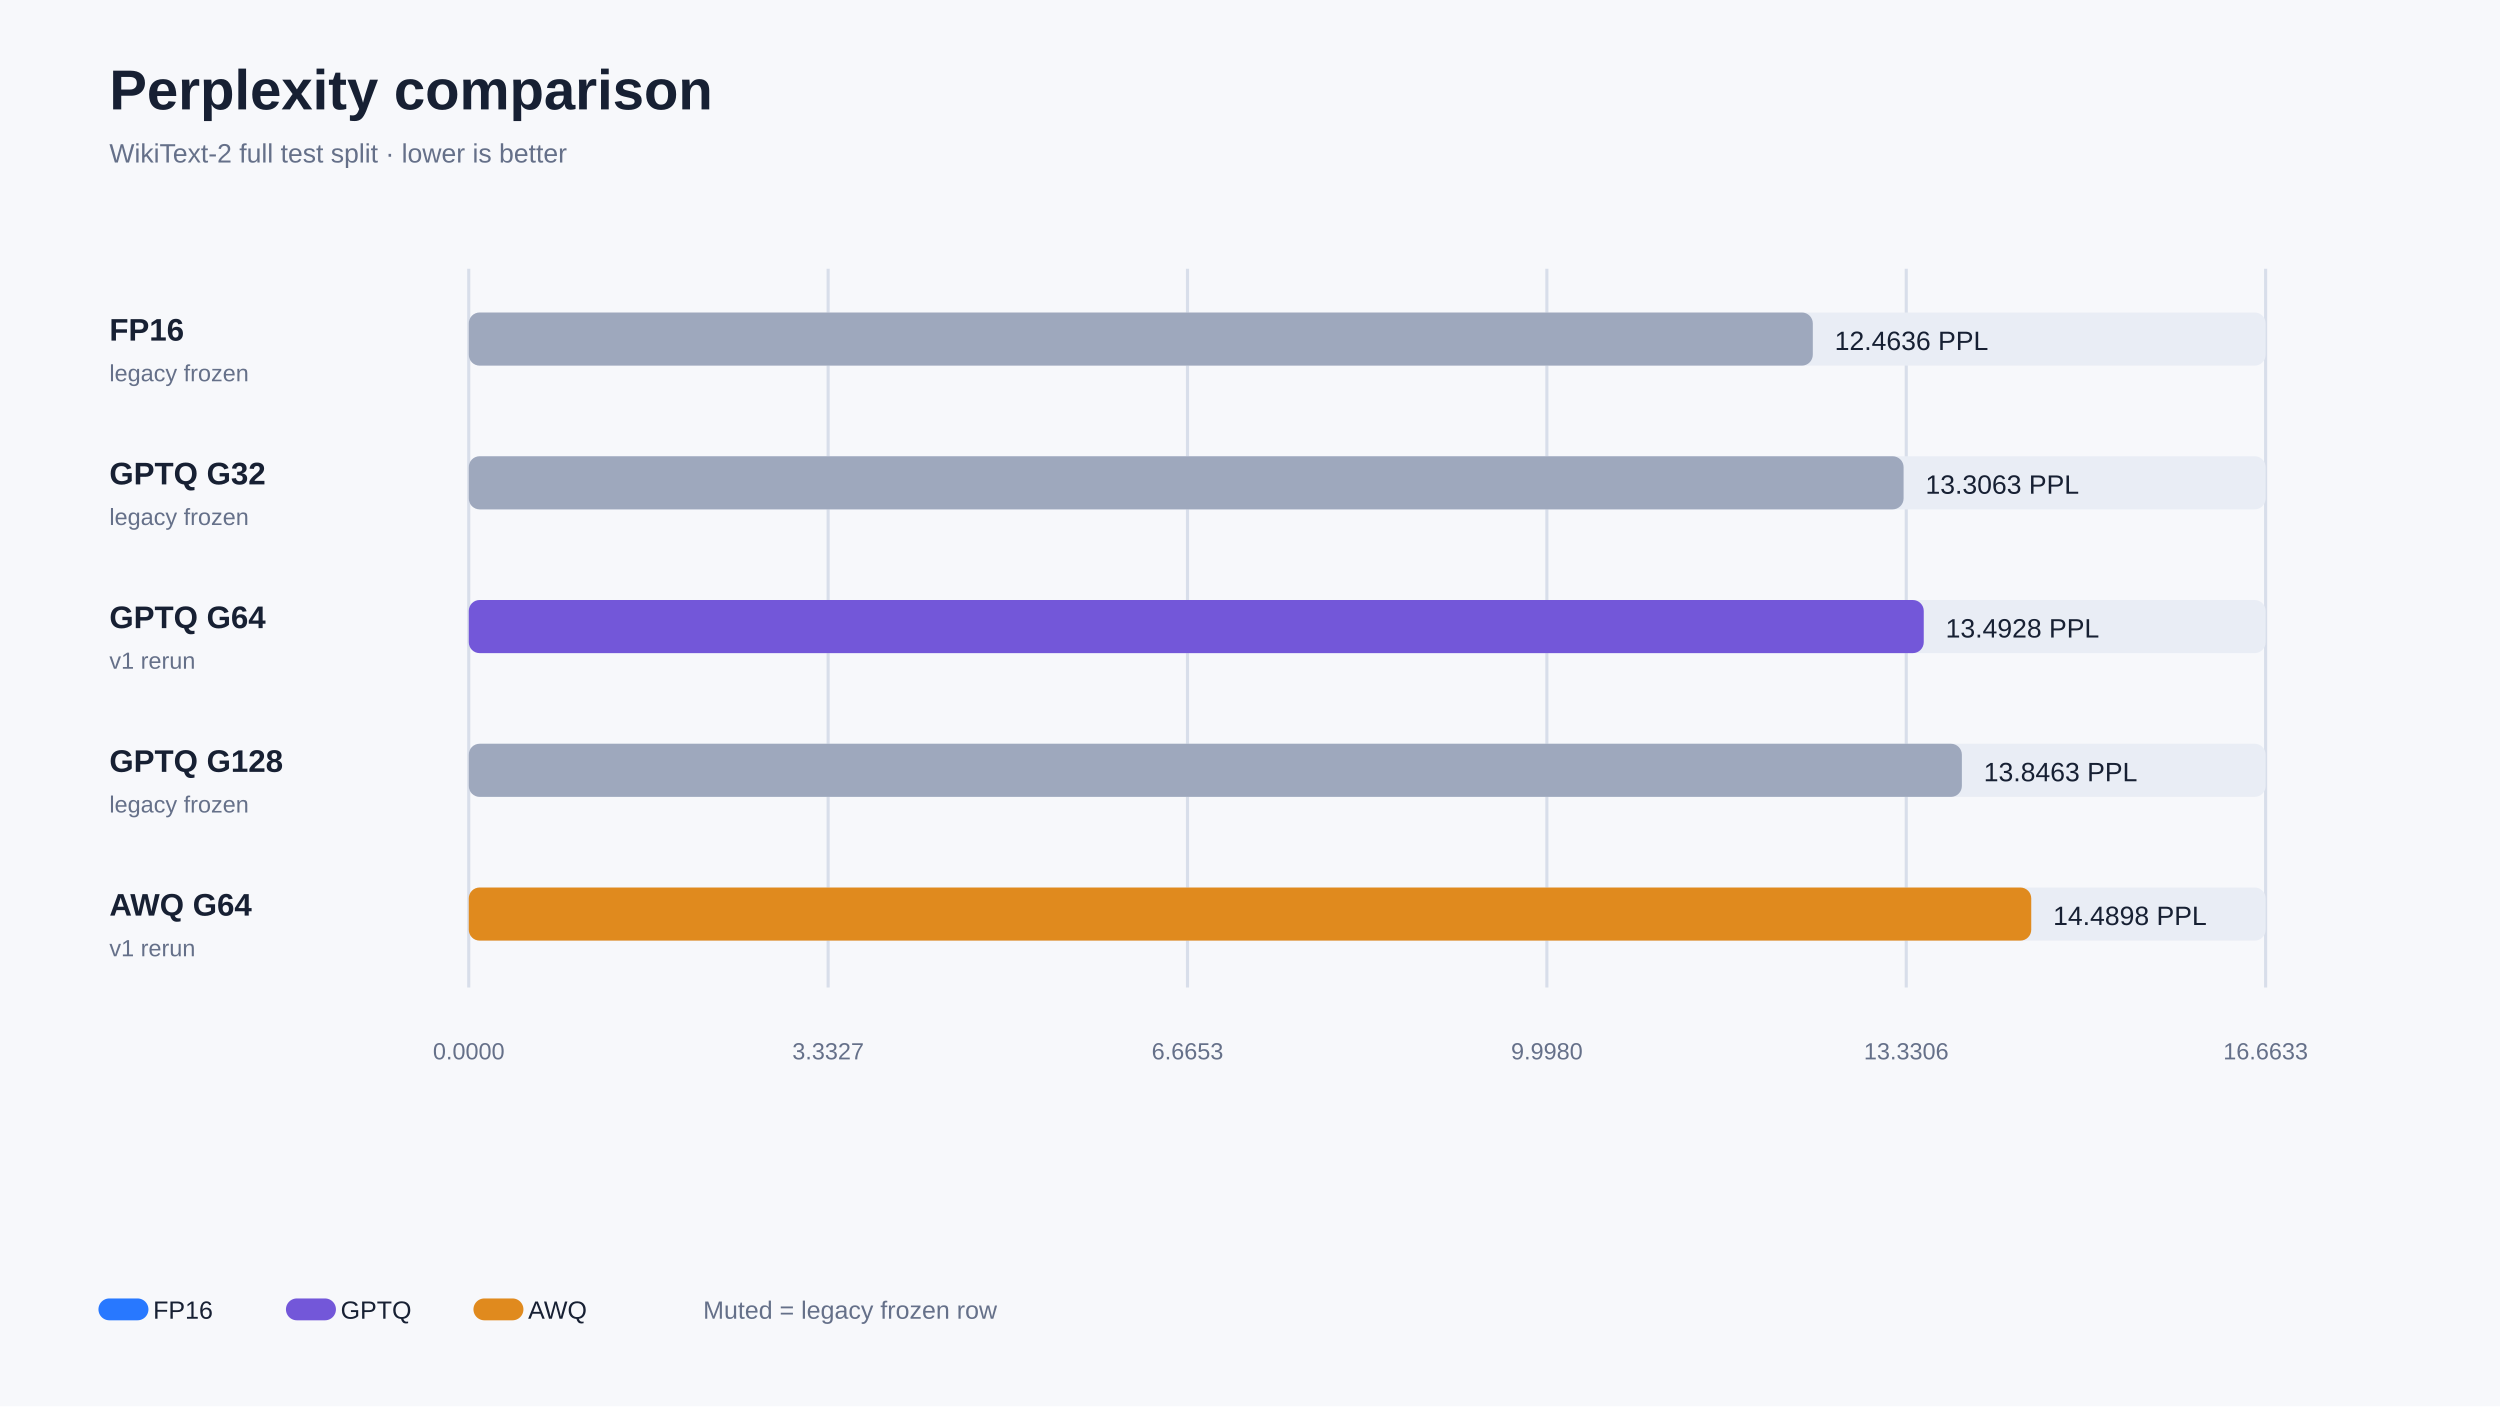
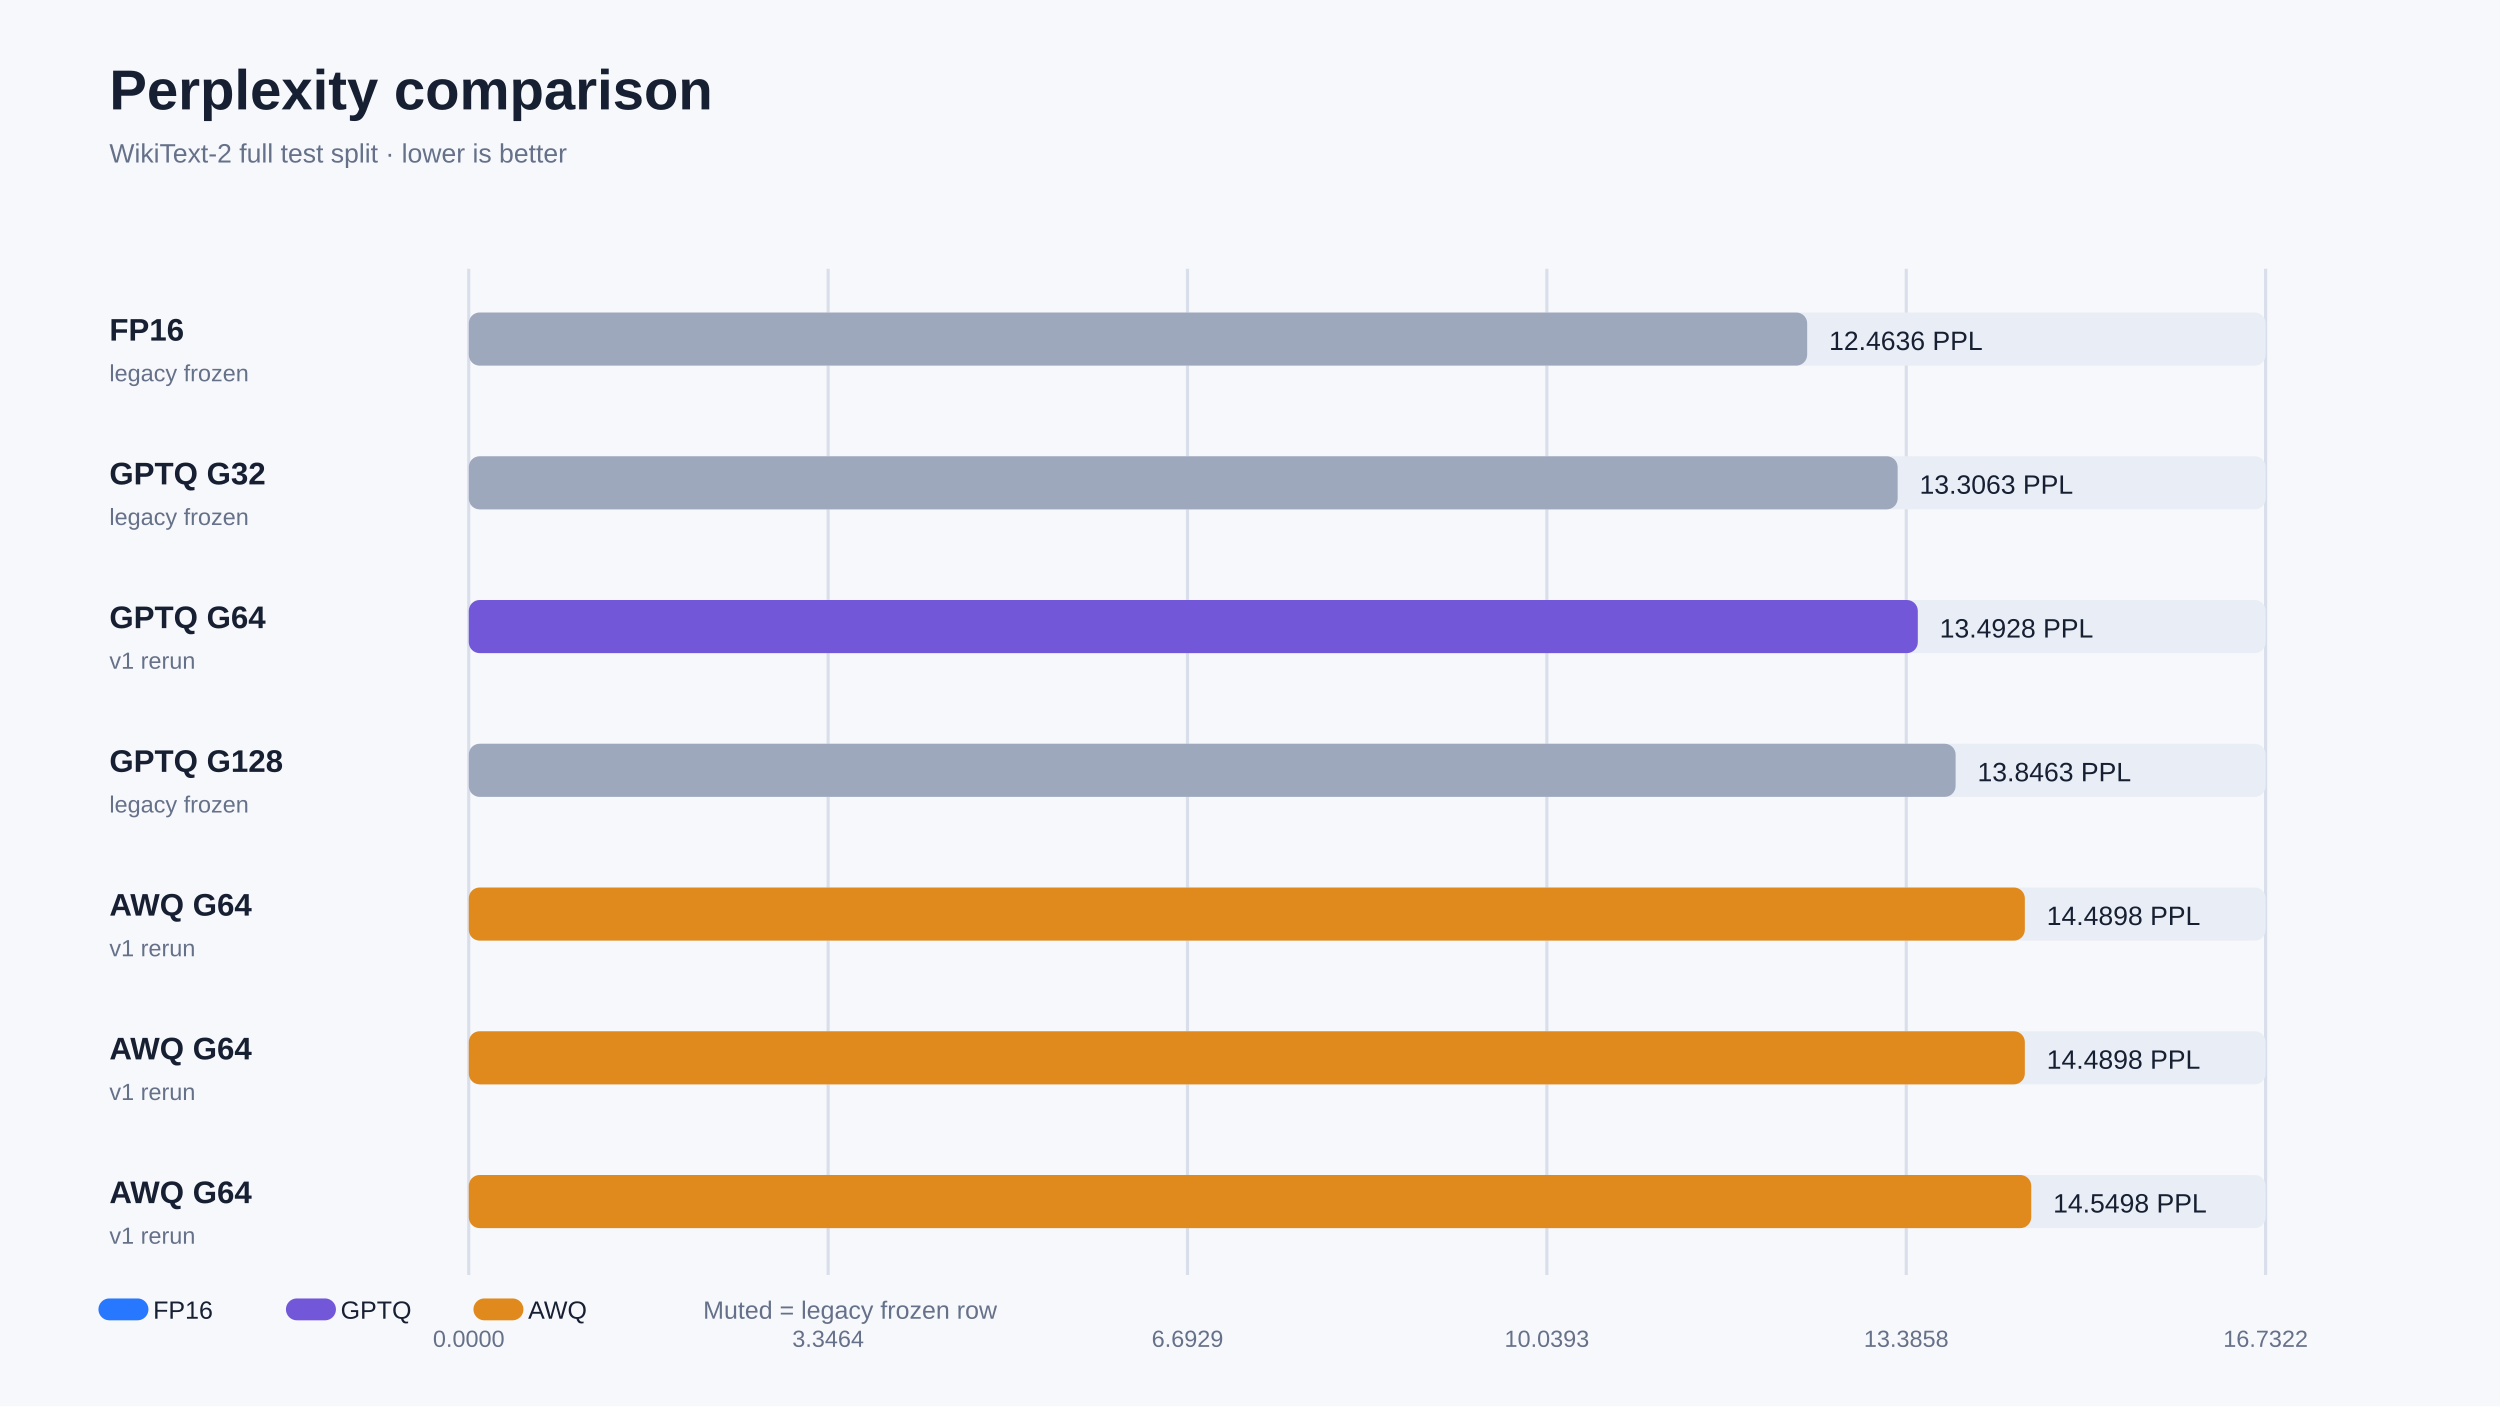
<svg xmlns="http://www.w3.org/2000/svg" width="1600" height="900" viewBox="0 0 1600 900">
  <rect width="100%" height="100%" fill="#f7f8fb" />
  <text x="70" y="70" font-family="Segoe UI, Arial, sans-serif" font-size="36" font-weight="700" fill="#172033">Perplexity comparison</text>
  <text x="70" y="104" font-family="Segoe UI, Arial, sans-serif" font-size="17" fill="#657089">WikiText-2 full test split · lower is better</text>
-   <line x1="300.0" y1="172" x2="300.0" y2="632" stroke="#d8deea" stroke-width="2" />
-   <text x="300.0" y="678" text-anchor="middle" font-family="Segoe UI, Arial, sans-serif" font-size="15" fill="#657089">0.0000</text>
-   <line x1="530.0" y1="172" x2="530.0" y2="632" stroke="#d8deea" stroke-width="2" />
-   <text x="530.0" y="678" text-anchor="middle" font-family="Segoe UI, Arial, sans-serif" font-size="15" fill="#657089">3.3327</text>
-   <line x1="760.0" y1="172" x2="760.0" y2="632" stroke="#d8deea" stroke-width="2" />
-   <text x="760.0" y="678" text-anchor="middle" font-family="Segoe UI, Arial, sans-serif" font-size="15" fill="#657089">6.6653</text>
-   <line x1="990.0" y1="172" x2="990.0" y2="632" stroke="#d8deea" stroke-width="2" />
-   <text x="990.0" y="678" text-anchor="middle" font-family="Segoe UI, Arial, sans-serif" font-size="15" fill="#657089">9.9980</text>
-   <line x1="1220.0" y1="172" x2="1220.0" y2="632" stroke="#d8deea" stroke-width="2" />
-   <text x="1220.0" y="678" text-anchor="middle" font-family="Segoe UI, Arial, sans-serif" font-size="15" fill="#657089">13.3306</text>
-   <line x1="1450.0" y1="172" x2="1450.0" y2="632" stroke="#d8deea" stroke-width="2" />
-   <text x="1450.0" y="678" text-anchor="middle" font-family="Segoe UI, Arial, sans-serif" font-size="15" fill="#657089">16.6633</text>
+   <line x1="300.0" y1="172" x2="300.0" y2="816" stroke="#d8deea" stroke-width="2" />
+   <text x="300.0" y="862" text-anchor="middle" font-family="Segoe UI, Arial, sans-serif" font-size="15" fill="#657089">0.0000</text>
+   <line x1="530.0" y1="172" x2="530.0" y2="816" stroke="#d8deea" stroke-width="2" />
+   <text x="530.0" y="862" text-anchor="middle" font-family="Segoe UI, Arial, sans-serif" font-size="15" fill="#657089">3.3464</text>
+   <line x1="760.0" y1="172" x2="760.0" y2="816" stroke="#d8deea" stroke-width="2" />
+   <text x="760.0" y="862" text-anchor="middle" font-family="Segoe UI, Arial, sans-serif" font-size="15" fill="#657089">6.6929</text>
+   <line x1="990.0" y1="172" x2="990.0" y2="816" stroke="#d8deea" stroke-width="2" />
+   <text x="990.0" y="862" text-anchor="middle" font-family="Segoe UI, Arial, sans-serif" font-size="15" fill="#657089">10.0393</text>
+   <line x1="1220.0" y1="172" x2="1220.0" y2="816" stroke="#d8deea" stroke-width="2" />
+   <text x="1220.0" y="862" text-anchor="middle" font-family="Segoe UI, Arial, sans-serif" font-size="15" fill="#657089">13.3858</text>
+   <line x1="1450.0" y1="172" x2="1450.0" y2="816" stroke="#d8deea" stroke-width="2" />
+   <text x="1450.0" y="862" text-anchor="middle" font-family="Segoe UI, Arial, sans-serif" font-size="15" fill="#657089">16.7322</text>
  <text x="70" y="218" font-family="Segoe UI, Arial, sans-serif" font-size="20" font-weight="700" fill="#172033">FP16</text>
  <text x="70" y="244" font-family="Segoe UI, Arial, sans-serif" font-size="15" fill="#657089">legacy frozen</text>
  <rect x="300" y="200" width="1150" height="34" rx="7" fill="#e9edf5" />
-   <rect x="300" y="200" width="860.2" height="34" rx="7" fill="#9ea8bd" />
-   <text x="1174.2" y="224" font-family="Segoe UI, Arial, sans-serif" font-size="17" fill="#172033">12.4636 PPL</text>
+   <rect x="300" y="200" width="856.6" height="34" rx="7" fill="#9ea8bd" />
+   <text x="1170.6" y="224" font-family="Segoe UI, Arial, sans-serif" font-size="17" fill="#172033">12.4636 PPL</text>
  <text x="70" y="310" font-family="Segoe UI, Arial, sans-serif" font-size="20" font-weight="700" fill="#172033">GPTQ G32</text>
  <text x="70" y="336" font-family="Segoe UI, Arial, sans-serif" font-size="15" fill="#657089">legacy frozen</text>
  <rect x="300" y="292" width="1150" height="34" rx="7" fill="#e9edf5" />
-   <rect x="300" y="292" width="918.3" height="34" rx="7" fill="#9ea8bd" />
-   <text x="1232.3" y="316" font-family="Segoe UI, Arial, sans-serif" font-size="17" fill="#172033">13.3063 PPL</text>
+   <rect x="300" y="292" width="914.5" height="34" rx="7" fill="#9ea8bd" />
+   <text x="1228.5" y="316" font-family="Segoe UI, Arial, sans-serif" font-size="17" fill="#172033">13.3063 PPL</text>
  <text x="70" y="402" font-family="Segoe UI, Arial, sans-serif" font-size="20" font-weight="700" fill="#172033">GPTQ G64</text>
  <text x="70" y="428" font-family="Segoe UI, Arial, sans-serif" font-size="15" fill="#657089">v1 rerun</text>
  <rect x="300" y="384" width="1150" height="34" rx="7" fill="#e9edf5" />
-   <rect x="300" y="384" width="931.2" height="34" rx="7" fill="#7357d9" />
-   <text x="1245.2" y="408" font-family="Segoe UI, Arial, sans-serif" font-size="17" fill="#172033">13.4928 PPL</text>
+   <rect x="300" y="384" width="927.4" height="34" rx="7" fill="#7357d9" />
+   <text x="1241.4" y="408" font-family="Segoe UI, Arial, sans-serif" font-size="17" fill="#172033">13.4928 PPL</text>
  <text x="70" y="494" font-family="Segoe UI, Arial, sans-serif" font-size="20" font-weight="700" fill="#172033">GPTQ G128</text>
  <text x="70" y="520" font-family="Segoe UI, Arial, sans-serif" font-size="15" fill="#657089">legacy frozen</text>
  <rect x="300" y="476" width="1150" height="34" rx="7" fill="#e9edf5" />
-   <rect x="300" y="476" width="955.6" height="34" rx="7" fill="#9ea8bd" />
-   <text x="1269.6" y="500" font-family="Segoe UI, Arial, sans-serif" font-size="17" fill="#172033">13.8463 PPL</text>
+   <rect x="300" y="476" width="951.6" height="34" rx="7" fill="#9ea8bd" />
+   <text x="1265.6" y="500" font-family="Segoe UI, Arial, sans-serif" font-size="17" fill="#172033">13.8463 PPL</text>
  <text x="70" y="586" font-family="Segoe UI, Arial, sans-serif" font-size="20" font-weight="700" fill="#172033">AWQ G64</text>
  <text x="70" y="612" font-family="Segoe UI, Arial, sans-serif" font-size="15" fill="#657089">v1 rerun</text>
  <rect x="300" y="568" width="1150" height="34" rx="7" fill="#e9edf5" />
-   <rect x="300" y="568" width="1000.0" height="34" rx="7" fill="#e08a1e" />
-   <text x="1314.0" y="592" font-family="Segoe UI, Arial, sans-serif" font-size="17" fill="#172033">14.4898 PPL</text>
+   <rect x="300" y="568" width="995.9" height="34" rx="7" fill="#e08a1e" />
+   <text x="1309.9" y="592" font-family="Segoe UI, Arial, sans-serif" font-size="17" fill="#172033">14.4898 PPL</text>
+   <text x="70" y="678" font-family="Segoe UI, Arial, sans-serif" font-size="20" font-weight="700" fill="#172033">AWQ G64</text>
+   <text x="70" y="704" font-family="Segoe UI, Arial, sans-serif" font-size="15" fill="#657089">v1 rerun</text>
+   <rect x="300" y="660" width="1150" height="34" rx="7" fill="#e9edf5" />
+   <rect x="300" y="660" width="995.9" height="34" rx="7" fill="#e08a1e" />
+   <text x="1309.9" y="684" font-family="Segoe UI, Arial, sans-serif" font-size="17" fill="#172033">14.4898 PPL</text>
+   <text x="70" y="770" font-family="Segoe UI, Arial, sans-serif" font-size="20" font-weight="700" fill="#172033">AWQ G64</text>
+   <text x="70" y="796" font-family="Segoe UI, Arial, sans-serif" font-size="15" fill="#657089">v1 rerun</text>
+   <rect x="300" y="752" width="1150" height="34" rx="7" fill="#e9edf5" />
+   <rect x="300" y="752" width="1000.0" height="34" rx="7" fill="#e08a1e" />
+   <text x="1314.0" y="776" font-family="Segoe UI, Arial, sans-serif" font-size="17" fill="#172033">14.5498 PPL</text>
  <line x1="70" y1="838" x2="88" y2="838" stroke="#2878ff" stroke-width="14" stroke-linecap="round" />
  <text x="98" y="844" font-family="Segoe UI, Arial, sans-serif" font-size="16" fill="#172033">FP16</text>
  <line x1="190" y1="838" x2="208" y2="838" stroke="#7357d9" stroke-width="14" stroke-linecap="round" />
  <text x="218" y="844" font-family="Segoe UI, Arial, sans-serif" font-size="16" fill="#172033">GPTQ</text>
  <line x1="310" y1="838" x2="328" y2="838" stroke="#e08a1e" stroke-width="14" stroke-linecap="round" />
  <text x="338" y="844" font-family="Segoe UI, Arial, sans-serif" font-size="16" fill="#172033">AWQ</text>
  <text x="450" y="844" font-family="Segoe UI, Arial, sans-serif" font-size="16" fill="#657089">Muted = legacy frozen row</text>
</svg>
